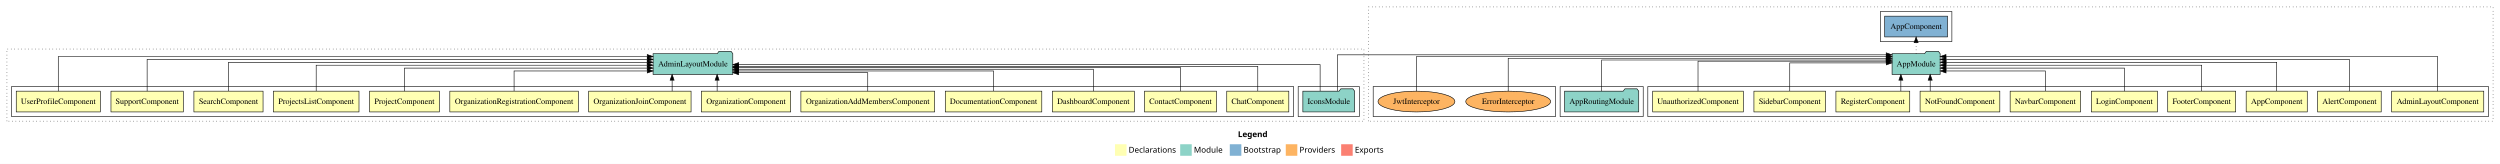
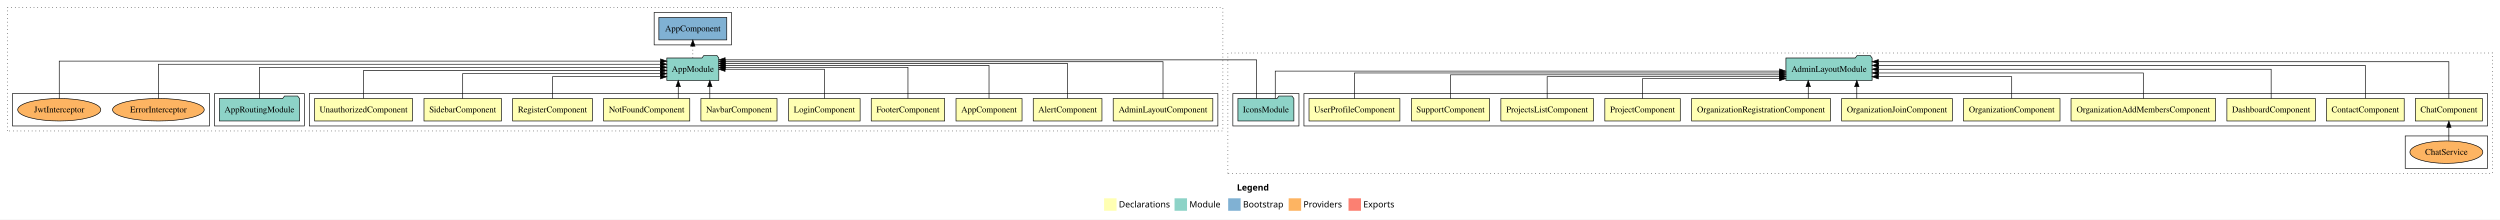
- <svg xmlns="http://www.w3.org/2000/svg" width="4333pt" height="284pt" viewBox="0.00 0.00 4333.00 284.00">
-   <g id="graph0" class="graph" transform="scale(1 1) rotate(0) translate(4 280)">
-     <polygon fill="#ffffff" stroke="transparent" points="-4,4 -4,-280 4329,-280 4329,4 -4,4" />
-     <text text-anchor="start" x="2141.509" y="-42.4" font-family="sans-serif" font-weight="bold" font-size="14.00" fill="#000000">Legend</text>
-     <polygon fill="#ffffb3" stroke="transparent" points="1928.5,-10 1928.5,-30 1948.5,-30 1948.5,-10 1928.5,-10" />
-     <text text-anchor="start" x="1952.129" y="-15.4" font-family="sans-serif" font-size="14.00" fill="#000000">  Declarations</text>
-     <polygon fill="#8dd3c7" stroke="transparent" points="2041.5,-10 2041.5,-30 2061.5,-30 2061.5,-10 2041.5,-10" />
-     <text text-anchor="start" x="2065.225" y="-15.4" font-family="sans-serif" font-size="14.00" fill="#000000">  Module</text>
-     <polygon fill="#80b1d3" stroke="transparent" points="2127.5,-10 2127.5,-30 2147.5,-30 2147.5,-10 2127.5,-10" />
-     <text text-anchor="start" x="2151.281" y="-15.4" font-family="sans-serif" font-size="14.00" fill="#000000">  Bootstrap</text>
-     <polygon fill="#fdb462" stroke="transparent" points="2224.5,-10 2224.5,-30 2244.5,-30 2244.5,-10 2224.5,-10" />
-     <text text-anchor="start" x="2248.173" y="-15.4" font-family="sans-serif" font-size="14.00" fill="#000000">  Providers</text>
-     <polygon fill="#fb8072" stroke="transparent" points="2320.5,-10 2320.5,-30 2340.5,-30 2340.5,-10 2320.5,-10" />
-     <text text-anchor="start" x="2344.226" y="-15.4" font-family="sans-serif" font-size="14.00" fill="#000000">  Exports</text>
+ <svg xmlns="http://www.w3.org/2000/svg" width="4009pt" height="352pt" viewBox="0.00 0.00 4009.00 352.00">
+   <g id="graph0" class="graph" transform="scale(1 1) rotate(0) translate(4 348)">
+     <polygon fill="#ffffff" stroke="transparent" points="-4,4 -4,-348 4005,-348 4005,4 -4,4" />
+     <text text-anchor="start" x="1979.509" y="-42.4" font-family="sans-serif" font-weight="bold" font-size="14.00" fill="#000000">Legend</text>
+     <polygon fill="#ffffb3" stroke="transparent" points="1766.5,-10 1766.5,-30 1786.5,-30 1786.5,-10 1766.5,-10" />
+     <text text-anchor="start" x="1790.129" y="-15.4" font-family="sans-serif" font-size="14.00" fill="#000000">  Declarations</text>
+     <polygon fill="#8dd3c7" stroke="transparent" points="1879.5,-10 1879.5,-30 1899.5,-30 1899.5,-10 1879.5,-10" />
+     <text text-anchor="start" x="1903.225" y="-15.4" font-family="sans-serif" font-size="14.00" fill="#000000">  Module</text>
+     <polygon fill="#80b1d3" stroke="transparent" points="1965.5,-10 1965.5,-30 1985.5,-30 1985.5,-10 1965.5,-10" />
+     <text text-anchor="start" x="1989.281" y="-15.4" font-family="sans-serif" font-size="14.00" fill="#000000">  Bootstrap</text>
+     <polygon fill="#fdb462" stroke="transparent" points="2062.5,-10 2062.5,-30 2082.5,-30 2082.5,-10 2062.5,-10" />
+     <text text-anchor="start" x="2086.173" y="-15.4" font-family="sans-serif" font-size="14.00" fill="#000000">  Providers</text>
+     <polygon fill="#fb8072" stroke="transparent" points="2158.5,-10 2158.5,-30 2178.5,-30 2178.5,-10 2158.5,-10" />
+     <text text-anchor="start" x="2182.226" y="-15.4" font-family="sans-serif" font-size="14.00" fill="#000000">  Exports</text>
    <g id="clust1" class="cluster">
-       <polygon fill="none" stroke="#000000" stroke-dasharray="1,5" points="8,-70 8,-195 2360,-195 2360,-70 8,-70" />
+       <polygon fill="none" stroke="#000000" stroke-dasharray="1,5" points="1965,-70 1965,-263 3993,-263 3993,-70 1965,-70" />
    </g>
    <g id="clust2" class="cluster">
-       <polygon fill="none" stroke="#000000" points="16,-78 16,-130 2238,-130 2238,-78 16,-78" />
-     </g>
-     <g id="clust16" class="cluster">
-       <polygon fill="none" stroke="#000000" points="2246,-78 2246,-130 2352,-130 2352,-78 2246,-78" />
-     </g>
-     <g id="clust20" class="cluster">
-       <polygon fill="none" stroke="#000000" stroke-dasharray="1,5" points="2368,-70 2368,-268 4317,-268 4317,-70 2368,-70" />
-     </g>
-     <g id="clust21" class="cluster">
-       <polygon fill="none" stroke="#000000" points="2852,-78 2852,-130 4309,-130 4309,-78 2852,-78" />
+       <polygon fill="none" stroke="#000000" points="2087,-146 2087,-198 3985,-198 3985,-146 2087,-146" />
+     </g>
+     <g id="clust3" class="cluster">
+       <polygon fill="none" stroke="#000000" points="3853,-78 3853,-130 3985,-130 3985,-78 3853,-78" />
+     </g>
+     <g id="clust14" class="cluster">
+       <polygon fill="none" stroke="#000000" points="1973,-146 1973,-198 2079,-198 2079,-146 1973,-146" />
+     </g>
+     <g id="clust18" class="cluster">
+       <polygon fill="none" stroke="#000000" stroke-dasharray="1,5" points="8,-138 8,-336 1957,-336 1957,-138 8,-138" />
+     </g>
+     <g id="clust19" class="cluster">
+       <polygon fill="none" stroke="#000000" points="492,-146 492,-198 1949,-198 1949,-146 492,-146" />
+     </g>
+     <g id="clust30" class="cluster">
+       <polygon fill="none" stroke="#000000" points="340,-146 340,-198 484,-198 484,-146 340,-146" />
    </g>
    <g id="clust32" class="cluster">
-       <polygon fill="none" stroke="#000000" points="2700,-78 2700,-130 2844,-130 2844,-78 2700,-78" />
-     </g>
-     <g id="clust34" class="cluster">
-       <polygon fill="none" stroke="#000000" points="3255,-208 3255,-260 3379,-260 3379,-208 3255,-208" />
-     </g>
-     <g id="clust35" class="cluster">
-       <polygon fill="none" stroke="#000000" points="2376,-78 2376,-130 2692,-130 2692,-78 2376,-78" />
+       <polygon fill="none" stroke="#000000" points="1045,-276 1045,-328 1169,-328 1169,-276 1045,-276" />
+     </g>
+     <g id="clust33" class="cluster">
+       <polygon fill="none" stroke="#000000" points="16,-146 16,-198 332,-198 332,-146 16,-146" />
    </g>
    <g id="node1" class="node">
-       <polygon fill="#ffffb3" stroke="#000000" points="2229.774,-122 2122.226,-122 2122.226,-86 2229.774,-86 2229.774,-122" />
-       <text text-anchor="middle" x="2176" y="-99.8" font-family="Times,serif" font-size="14.00" fill="#000000">ChatComponent</text>
+       <polygon fill="#ffffb3" stroke="#000000" points="3976.774,-190 3869.226,-190 3869.226,-154 3976.774,-154 3976.774,-190" />
+       <text text-anchor="middle" x="3923" y="-167.8" font-family="Times,serif" font-size="14.00" fill="#000000">ChatComponent</text>
+     </g>
+     <g id="node12" class="node">
+       <polygon fill="#8dd3c7" stroke="#000000" points="2998.095,-255 2995.095,-259 2974.095,-259 2971.095,-255 2859.905,-255 2859.905,-219 2998.095,-219 2998.095,-255" />
+       <text text-anchor="middle" x="2929" y="-232.8" font-family="Times,serif" font-size="14.00" fill="#000000">AdminLayoutModule</text>
+     </g>
+     <g id="edge1" class="edge">
+       <path fill="none" stroke="#000000" d="M3923,-190.248C3923,-213.018 3923,-249 3923,-249 3923,-249 3008.107,-249 3008.107,-249" />
+       <polygon fill="#000000" stroke="#000000" points="3008.107,-245.5 2998.107,-249 3008.107,-252.5 3008.107,-245.5" />
+     </g>
+     <g id="node2" class="node">
+       <polygon fill="#ffffb3" stroke="#000000" points="3851.38,-190 3726.62,-190 3726.62,-154 3851.38,-154 3851.38,-190" />
+       <text text-anchor="middle" x="3789" y="-167.8" font-family="Times,serif" font-size="14.00" fill="#000000">ContactComponent</text>
+     </g>
+     <g id="edge3" class="edge">
+       <path fill="none" stroke="#000000" d="M3789,-190.284C3789,-211.321 3789,-243 3789,-243 3789,-243 3008.286,-243 3008.286,-243" />
+       <polygon fill="#000000" stroke="#000000" points="3008.286,-239.5 2998.286,-243 3008.286,-246.5 3008.286,-239.5" />
+     </g>
+     <g id="node3" class="node">
+       <polygon fill="#ffffb3" stroke="#000000" points="3708.973,-190 3567.027,-190 3567.027,-154 3708.973,-154 3708.973,-190" />
+       <text text-anchor="middle" x="3638" y="-167.8" font-family="Times,serif" font-size="14.00" fill="#000000">DashboardComponent</text>
+     </g>
+     <g id="edge4" class="edge">
+       <path fill="none" stroke="#000000" d="M3638,-190.106C3638,-209.339 3638,-237 3638,-237 3638,-237 3008.273,-237 3008.273,-237" />
+       <polygon fill="#000000" stroke="#000000" points="3008.273,-233.5 2998.273,-237 3008.273,-240.5 3008.273,-233.5" />
+     </g>
+     <g id="node4" class="node">
+       <polygon fill="#ffffb3" stroke="#000000" points="3548.892,-190 3317.108,-190 3317.108,-154 3548.892,-154 3548.892,-190" />
+       <text text-anchor="middle" x="3433" y="-167.8" font-family="Times,serif" font-size="14.00" fill="#000000">OrganizationAddMembersComponent</text>
+     </g>
+     <g id="edge5" class="edge">
+       <path fill="none" stroke="#000000" d="M3433,-190.023C3433,-207.373 3433,-231 3433,-231 3433,-231 3008.286,-231 3008.286,-231" />
+       <polygon fill="#000000" stroke="#000000" points="3008.286,-227.5 2998.286,-231 3008.286,-234.5 3008.286,-227.5" />
+     </g>
+     <g id="node5" class="node">
+       <polygon fill="#ffffb3" stroke="#000000" points="3299.416,-190 3144.584,-190 3144.584,-154 3299.416,-154 3299.416,-190" />
+       <text text-anchor="middle" x="3222" y="-167.8" font-family="Times,serif" font-size="14.00" fill="#000000">OrganizationComponent</text>
+     </g>
+     <g id="edge6" class="edge">
+       <path fill="none" stroke="#000000" d="M3222,-190.24C3222,-205.571 3222,-225 3222,-225 3222,-225 3008.066,-225 3008.066,-225" />
+       <polygon fill="#000000" stroke="#000000" points="3008.066,-221.5 2998.066,-225 3008.066,-228.5 3008.066,-221.5" />
+     </g>
+     <g id="node6" class="node">
+       <polygon fill="#ffffb3" stroke="#000000" points="3126.751,-190 2949.249,-190 2949.249,-154 3126.751,-154 3126.751,-190" />
+       <text text-anchor="middle" x="3038" y="-167.8" font-family="Times,serif" font-size="14.00" fill="#000000">OrganizationJoinComponent</text>
+     </g>
+     <g id="edge7" class="edge">
+       <path fill="none" stroke="#000000" d="M2973.586,-190.106C2973.586,-190.106 2973.586,-208.991 2973.586,-208.991" />
+       <polygon fill="#000000" stroke="#000000" points="2970.086,-208.991 2973.586,-218.991 2977.086,-208.991 2970.086,-208.991" />
+     </g>
+     <g id="node7" class="node">
+       <polygon fill="#ffffb3" stroke="#000000" points="2931.349,-190 2708.651,-190 2708.651,-154 2931.349,-154 2931.349,-190" />
+       <text text-anchor="middle" x="2820" y="-167.8" font-family="Times,serif" font-size="14.00" fill="#000000">OrganizationRegistrationComponent</text>
+     </g>
+     <g id="edge8" class="edge">
+       <path fill="none" stroke="#000000" d="M2895.688,-190.106C2895.688,-190.106 2895.688,-208.991 2895.688,-208.991" />
+       <polygon fill="#000000" stroke="#000000" points="2892.188,-208.991 2895.688,-218.991 2899.188,-208.991 2892.188,-208.991" />
+     </g>
+     <g id="node8" class="node">
+       <polygon fill="#ffffb3" stroke="#000000" points="2690.486,-190 2569.514,-190 2569.514,-154 2690.486,-154 2690.486,-190" />
+       <text text-anchor="middle" x="2630" y="-167.8" font-family="Times,serif" font-size="14.00" fill="#000000">ProjectComponent</text>
+     </g>
+     <g id="edge9" class="edge">
+       <path fill="none" stroke="#000000" d="M2630,-190.051C2630,-204.373 2630,-222 2630,-222 2630,-222 2849.652,-222 2849.652,-222" />
+       <polygon fill="#000000" stroke="#000000" points="2849.652,-225.5 2859.652,-222 2849.652,-218.5 2849.652,-225.5" />
+     </g>
+     <g id="node9" class="node">
+       <polygon fill="#ffffb3" stroke="#000000" points="2551.209,-190 2402.791,-190 2402.791,-154 2551.209,-154 2551.209,-190" />
+       <text text-anchor="middle" x="2477" y="-167.8" font-family="Times,serif" font-size="14.00" fill="#000000">ProjectsListComponent</text>
+     </g>
+     <g id="edge10" class="edge">
+       <path fill="none" stroke="#000000" d="M2477,-190.24C2477,-205.571 2477,-225 2477,-225 2477,-225 2849.859,-225 2849.859,-225" />
+       <polygon fill="#000000" stroke="#000000" points="2849.859,-228.5 2859.859,-225 2849.859,-221.5 2849.859,-228.5" />
+     </g>
+     <g id="node10" class="node">
+       <polygon fill="#ffffb3" stroke="#000000" points="2384.667,-190 2259.333,-190 2259.333,-154 2384.667,-154 2384.667,-190" />
+       <text text-anchor="middle" x="2322" y="-167.8" font-family="Times,serif" font-size="14.00" fill="#000000">SupportComponent</text>
+     </g>
+     <g id="edge11" class="edge">
+       <path fill="none" stroke="#000000" d="M2322,-190.027C2322,-206.398 2322,-228 2322,-228 2322,-228 2849.665,-228 2849.665,-228" />
+       <polygon fill="#000000" stroke="#000000" points="2849.665,-231.5 2859.665,-228 2849.665,-224.5 2849.665,-231.5" />
+     </g>
+     <g id="node11" class="node">
+       <polygon fill="#ffffb3" stroke="#000000" points="2240.858,-190 2095.142,-190 2095.142,-154 2240.858,-154 2240.858,-190" />
+       <text text-anchor="middle" x="2168" y="-167.8" font-family="Times,serif" font-size="14.00" fill="#000000">UserProfileComponent</text>
+     </g>
+     <g id="edge12" class="edge">
+       <path fill="none" stroke="#000000" d="M2168,-190.023C2168,-207.373 2168,-231 2168,-231 2168,-231 2849.787,-231 2849.787,-231" />
+       <polygon fill="#000000" stroke="#000000" points="2849.787,-234.5 2859.787,-231 2849.787,-227.5 2849.787,-234.5" />
+     </g>
+     <g id="node13" class="node">
+       <ellipse fill="#fdb462" stroke="#000000" cx="3919" cy="-104" rx="58.463" ry="18" />
+       <text text-anchor="middle" x="3919" y="-99.8" font-family="Times,serif" font-size="14.00" fill="#000000">ChatService</text>
+     </g>
+     <g id="edge2" class="edge">
+       <path fill="none" stroke="#000000" d="M3923,-122.223C3923,-122.223 3923,-143.727 3923,-143.727" />
+       <polygon fill="#000000" stroke="#000000" points="3919.5,-143.727 3923,-153.727 3926.5,-143.727 3919.5,-143.727" />
    </g>
    <g id="node14" class="node">
-       <polygon fill="#8dd3c7" stroke="#000000" points="1266.095,-187 1263.095,-191 1242.095,-191 1239.095,-187 1127.905,-187 1127.905,-151 1266.095,-151 1266.095,-187" />
-       <text text-anchor="middle" x="1197" y="-164.8" font-family="Times,serif" font-size="14.00" fill="#000000">AdminLayoutModule</text>
-     </g>
-     <g id="edge1" class="edge">
-       <path fill="none" stroke="#000000" d="M2176,-122.302C2176,-140.27 2176,-165 2176,-165 2176,-165 1276.231,-165 1276.231,-165" />
-       <polygon fill="#000000" stroke="#000000" points="1276.232,-161.5 1266.231,-165 1276.231,-168.5 1276.232,-161.5" />
-     </g>
-     <g id="node2" class="node">
-       <polygon fill="#ffffb3" stroke="#000000" points="2104.38,-122 1979.62,-122 1979.62,-86 2104.38,-86 2104.38,-122" />
-       <text text-anchor="middle" x="2042" y="-99.8" font-family="Times,serif" font-size="14.00" fill="#000000">ContactComponent</text>
-     </g>
-     <g id="edge2" class="edge">
-       <path fill="none" stroke="#000000" d="M2042,-122.022C2042,-139.373 2042,-163 2042,-163 2042,-163 1276.15,-163 1276.15,-163" />
-       <polygon fill="#000000" stroke="#000000" points="1276.15,-159.5 1266.15,-163 1276.15,-166.5 1276.15,-159.5" />
-     </g>
-     <g id="node3" class="node">
-       <polygon fill="#ffffb3" stroke="#000000" points="1961.973,-122 1820.027,-122 1820.027,-86 1961.973,-86 1961.973,-122" />
-       <text text-anchor="middle" x="1891" y="-99.8" font-family="Times,serif" font-size="14.00" fill="#000000">DashboardComponent</text>
-     </g>
-     <g id="edge3" class="edge">
-       <path fill="none" stroke="#000000" d="M1891,-122.027C1891,-138.398 1891,-160 1891,-160 1891,-160 1276.081,-160 1276.081,-160" />
-       <polygon fill="#000000" stroke="#000000" points="1276.081,-156.5 1266.081,-160 1276.081,-163.5 1276.081,-156.5" />
-     </g>
-     <g id="node4" class="node">
-       <polygon fill="#ffffb3" stroke="#000000" points="1801.646,-122 1634.354,-122 1634.354,-86 1801.646,-86 1801.646,-122" />
-       <text text-anchor="middle" x="1718" y="-99.8" font-family="Times,serif" font-size="14.00" fill="#000000">DocumentationComponent</text>
-     </g>
-     <g id="edge4" class="edge">
-       <path fill="none" stroke="#000000" d="M1718,-122.24C1718,-137.571 1718,-157 1718,-157 1718,-157 1276.185,-157 1276.185,-157" />
-       <polygon fill="#000000" stroke="#000000" points="1276.185,-153.5 1266.185,-157 1276.185,-160.5 1276.185,-153.5" />
-     </g>
-     <g id="node5" class="node">
-       <polygon fill="#ffffb3" stroke="#000000" points="1615.892,-122 1384.108,-122 1384.108,-86 1615.892,-86 1615.892,-122" />
-       <text text-anchor="middle" x="1500" y="-99.8" font-family="Times,serif" font-size="14.00" fill="#000000">OrganizationAddMembersComponent</text>
-     </g>
-     <g id="edge5" class="edge">
-       <path fill="none" stroke="#000000" d="M1500,-122.051C1500,-136.373 1500,-154 1500,-154 1500,-154 1276.134,-154 1276.134,-154" />
-       <polygon fill="#000000" stroke="#000000" points="1276.135,-150.5 1266.134,-154 1276.134,-157.5 1276.135,-150.5" />
-     </g>
-     <g id="node6" class="node">
-       <polygon fill="#ffffb3" stroke="#000000" points="1366.416,-122 1211.584,-122 1211.584,-86 1366.416,-86 1366.416,-122" />
-       <text text-anchor="middle" x="1289" y="-99.8" font-family="Times,serif" font-size="14.00" fill="#000000">OrganizationComponent</text>
-     </g>
-     <g id="edge6" class="edge">
-       <path fill="none" stroke="#000000" d="M1238.92,-122.106C1238.92,-122.106 1238.92,-140.991 1238.92,-140.991" />
-       <polygon fill="#000000" stroke="#000000" points="1235.42,-140.991 1238.92,-150.991 1242.42,-140.991 1235.42,-140.991" />
-     </g>
-     <g id="node7" class="node">
-       <polygon fill="#ffffb3" stroke="#000000" points="1193.751,-122 1016.249,-122 1016.249,-86 1193.751,-86 1193.751,-122" />
-       <text text-anchor="middle" x="1105" y="-99.8" font-family="Times,serif" font-size="14.00" fill="#000000">OrganizationJoinComponent</text>
-     </g>
-     <g id="edge7" class="edge">
-       <path fill="none" stroke="#000000" d="M1160.914,-122.106C1160.914,-122.106 1160.914,-140.991 1160.914,-140.991" />
-       <polygon fill="#000000" stroke="#000000" points="1157.414,-140.991 1160.914,-150.991 1164.414,-140.991 1157.414,-140.991" />
-     </g>
-     <g id="node8" class="node">
-       <polygon fill="#ffffb3" stroke="#000000" points="998.349,-122 775.651,-122 775.651,-86 998.349,-86 998.349,-122" />
-       <text text-anchor="middle" x="887" y="-99.8" font-family="Times,serif" font-size="14.00" fill="#000000">OrganizationRegistrationComponent</text>
-     </g>
-     <g id="edge8" class="edge">
-       <path fill="none" stroke="#000000" d="M887,-122.24C887,-137.571 887,-157 887,-157 887,-157 1117.816,-157 1117.816,-157" />
-       <polygon fill="#000000" stroke="#000000" points="1117.816,-160.5 1127.816,-157 1117.816,-153.5 1117.816,-160.5" />
-     </g>
-     <g id="node9" class="node">
-       <polygon fill="#ffffb3" stroke="#000000" points="757.486,-122 636.514,-122 636.514,-86 757.486,-86 757.486,-122" />
-       <text text-anchor="middle" x="697" y="-99.8" font-family="Times,serif" font-size="14.00" fill="#000000">ProjectComponent</text>
-     </g>
-     <g id="edge9" class="edge">
-       <path fill="none" stroke="#000000" d="M697,-122.034C697,-139.06 697,-162 697,-162 697,-162 1117.74,-162 1117.74,-162" />
-       <polygon fill="#000000" stroke="#000000" points="1117.74,-165.5 1127.74,-162 1117.74,-158.5 1117.74,-165.5" />
-     </g>
-     <g id="node10" class="node">
-       <polygon fill="#ffffb3" stroke="#000000" points="618.209,-122 469.791,-122 469.791,-86 618.209,-86 618.209,-122" />
-       <text text-anchor="middle" x="544" y="-99.8" font-family="Times,serif" font-size="14.00" fill="#000000">ProjectsListComponent</text>
-     </g>
-     <g id="edge10" class="edge">
-       <path fill="none" stroke="#000000" d="M544,-122.222C544,-140.828 544,-167 544,-167 544,-167 1117.736,-167 1117.736,-167" />
-       <polygon fill="#000000" stroke="#000000" points="1117.736,-170.5 1127.736,-167 1117.736,-163.5 1117.736,-170.5" />
-     </g>
-     <g id="node11" class="node">
-       <polygon fill="#ffffb3" stroke="#000000" points="451.92,-122 332.08,-122 332.08,-86 451.92,-86 451.92,-122" />
-       <text text-anchor="middle" x="392" y="-99.8" font-family="Times,serif" font-size="14.00" fill="#000000">SearchComponent</text>
-     </g>
-     <g id="edge11" class="edge">
-       <path fill="none" stroke="#000000" d="M392,-122.223C392,-142.365 392,-172 392,-172 392,-172 1117.669,-172 1117.669,-172" />
-       <polygon fill="#000000" stroke="#000000" points="1117.669,-175.5 1127.669,-172 1117.669,-168.5 1117.669,-175.5" />
-     </g>
-     <g id="node12" class="node">
-       <polygon fill="#ffffb3" stroke="#000000" points="313.667,-122 188.333,-122 188.333,-86 313.667,-86 313.667,-122" />
-       <text text-anchor="middle" x="251" y="-99.8" font-family="Times,serif" font-size="14.00" fill="#000000">SupportComponent</text>
-     </g>
-     <g id="edge12" class="edge">
-       <path fill="none" stroke="#000000" d="M251,-122.045C251,-143.662 251,-177 251,-177 251,-177 1117.822,-177 1117.822,-177" />
-       <polygon fill="#000000" stroke="#000000" points="1117.822,-180.5 1127.822,-177 1117.822,-173.5 1117.822,-180.5" />
-     </g>
-     <g id="node13" class="node">
-       <polygon fill="#ffffb3" stroke="#000000" points="169.858,-122 24.142,-122 24.142,-86 169.858,-86 169.858,-122" />
-       <text text-anchor="middle" x="97" y="-99.8" font-family="Times,serif" font-size="14.00" fill="#000000">UserProfileComponent</text>
+       <polygon fill="#8dd3c7" stroke="#000000" points="2070.87,-190 2067.87,-194 2046.87,-194 2043.87,-190 1981.13,-190 1981.13,-154 2070.87,-154 2070.87,-190" />
+       <text text-anchor="middle" x="2026" y="-167.8" font-family="Times,serif" font-size="14.00" fill="#000000">IconsModule</text>
    </g>
    <g id="edge13" class="edge">
-       <path fill="none" stroke="#000000" d="M97,-122.091C97,-145.133 97,-182 97,-182 97,-182 1117.773,-182 1117.773,-182" />
-       <polygon fill="#000000" stroke="#000000" points="1117.773,-185.5 1127.773,-182 1117.773,-178.5 1117.773,-185.5" />
+       <path fill="none" stroke="#000000" d="M2040.978,-190.267C2040.978,-208.555 2040.978,-234 2040.978,-234 2040.978,-234 2849.688,-234 2849.688,-234" />
+       <polygon fill="#000000" stroke="#000000" points="2849.688,-237.5 2859.688,-234 2849.688,-230.5 2849.688,-237.5" />
+     </g>
+     <g id="node25" class="node">
+       <polygon fill="#8dd3c7" stroke="#000000" points="1148.657,-255 1145.657,-259 1124.657,-259 1121.657,-255 1065.343,-255 1065.343,-219 1148.657,-219 1148.657,-255" />
+       <text text-anchor="middle" x="1107" y="-232.8" font-family="Times,serif" font-size="14.00" fill="#000000">AppModule</text>
+     </g>
+     <g id="edge25" class="edge">
+       <path fill="none" stroke="#000000" d="M2011.022,-190.153C2011.022,-213.757 2011.022,-252 2011.022,-252 2011.022,-252 1158.79,-252 1158.79,-252" />
+       <polygon fill="#000000" stroke="#000000" points="1158.79,-248.5 1148.79,-252 1158.79,-255.5 1158.79,-248.5" />
    </g>
    <g id="node15" class="node">
-       <polygon fill="#8dd3c7" stroke="#000000" points="2343.87,-122 2340.87,-126 2319.87,-126 2316.87,-122 2254.13,-122 2254.13,-86 2343.87,-86 2343.87,-122" />
-       <text text-anchor="middle" x="2299" y="-99.8" font-family="Times,serif" font-size="14.00" fill="#000000">IconsModule</text>
+       <polygon fill="#ffffb3" stroke="#000000" points="1940.878,-190 1781.122,-190 1781.122,-154 1940.878,-154 1940.878,-190" />
+       <text text-anchor="middle" x="1861" y="-167.8" font-family="Times,serif" font-size="14.00" fill="#000000">AdminLayoutComponent</text>
    </g>
    <g id="edge14" class="edge">
-       <path fill="none" stroke="#000000" d="M2284.022,-122.169C2284.022,-141.09 2284.022,-168 2284.022,-168 2284.022,-168 1276.237,-168 1276.237,-168" />
-       <polygon fill="#000000" stroke="#000000" points="1276.237,-164.5 1266.237,-168 1276.237,-171.5 1276.237,-164.5" />
+       <path fill="none" stroke="#000000" d="M1861,-190.248C1861,-213.018 1861,-249 1861,-249 1861,-249 1158.883,-249 1158.883,-249" />
+       <polygon fill="#000000" stroke="#000000" points="1158.883,-245.5 1148.883,-249 1158.883,-252.5 1158.883,-245.5" />
+     </g>
+     <g id="node16" class="node">
+       <polygon fill="#ffffb3" stroke="#000000" points="1763.095,-190 1652.905,-190 1652.905,-154 1763.095,-154 1763.095,-190" />
+       <text text-anchor="middle" x="1708" y="-167.8" font-family="Times,serif" font-size="14.00" fill="#000000">AlertComponent</text>
+     </g>
+     <g id="edge15" class="edge">
+       <path fill="none" stroke="#000000" d="M1708,-190.292C1708,-212.206 1708,-246 1708,-246 1708,-246 1158.784,-246 1158.784,-246" />
+       <polygon fill="#000000" stroke="#000000" points="1158.784,-242.5 1148.784,-246 1158.784,-249.5 1158.784,-242.5" />
+     </g>
+     <g id="node17" class="node">
+       <polygon fill="#ffffb3" stroke="#000000" points="1634.94,-190 1529.06,-190 1529.06,-154 1634.94,-154 1634.94,-190" />
+       <text text-anchor="middle" x="1582" y="-167.8" font-family="Times,serif" font-size="14.00" fill="#000000">AppComponent</text>
+     </g>
+     <g id="edge16" class="edge">
+       <path fill="none" stroke="#000000" d="M1582,-190.284C1582,-211.321 1582,-243 1582,-243 1582,-243 1158.737,-243 1158.737,-243" />
+       <polygon fill="#000000" stroke="#000000" points="1158.737,-239.5 1148.737,-243 1158.737,-246.5 1158.737,-239.5" />
+     </g>
+     <g id="node18" class="node">
+       <polygon fill="#ffffb3" stroke="#000000" points="1510.881,-190 1393.119,-190 1393.119,-154 1510.881,-154 1510.881,-190" />
+       <text text-anchor="middle" x="1452" y="-167.8" font-family="Times,serif" font-size="14.00" fill="#000000">FooterComponent</text>
+     </g>
+     <g id="edge17" class="edge">
+       <path fill="none" stroke="#000000" d="M1452,-190.223C1452,-210.365 1452,-240 1452,-240 1452,-240 1158.959,-240 1158.959,-240" />
+       <polygon fill="#000000" stroke="#000000" points="1158.959,-236.5 1148.959,-240 1158.959,-243.5 1158.959,-236.5" />
+     </g>
+     <g id="node19" class="node">
+       <polygon fill="#ffffb3" stroke="#000000" points="1375.276,-190 1260.724,-190 1260.724,-154 1375.276,-154 1375.276,-190" />
+       <text text-anchor="middle" x="1318" y="-167.8" font-family="Times,serif" font-size="14.00" fill="#000000">LoginComponent</text>
+     </g>
+     <g id="edge18" class="edge">
+       <path fill="none" stroke="#000000" d="M1318,-190.106C1318,-209.339 1318,-237 1318,-237 1318,-237 1158.687,-237 1158.687,-237" />
+       <polygon fill="#000000" stroke="#000000" points="1158.687,-233.5 1148.687,-237 1158.687,-240.5 1158.687,-233.5" />
+     </g>
+     <g id="node20" class="node">
+       <polygon fill="#ffffb3" stroke="#000000" points="1242.03,-190 1119.97,-190 1119.97,-154 1242.03,-154 1242.03,-190" />
+       <text text-anchor="middle" x="1181" y="-167.8" font-family="Times,serif" font-size="14.00" fill="#000000">NavbarComponent</text>
+     </g>
+     <g id="edge19" class="edge">
+       <path fill="none" stroke="#000000" d="M1134.282,-190.106C1134.282,-190.106 1134.282,-208.991 1134.282,-208.991" />
+       <polygon fill="#000000" stroke="#000000" points="1130.782,-208.991 1134.282,-218.991 1137.782,-208.991 1130.782,-208.991" />
+     </g>
+     <g id="node21" class="node">
+       <polygon fill="#ffffb3" stroke="#000000" points="1102.112,-190 963.888,-190 963.888,-154 1102.112,-154 1102.112,-190" />
+       <text text-anchor="middle" x="1033" y="-167.8" font-family="Times,serif" font-size="14.00" fill="#000000">NotFoundComponent</text>
+     </g>
+     <g id="edge20" class="edge">
+       <path fill="none" stroke="#000000" d="M1083.614,-190.106C1083.614,-190.106 1083.614,-208.991 1083.614,-208.991" />
+       <polygon fill="#000000" stroke="#000000" points="1080.114,-208.991 1083.614,-218.991 1087.114,-208.991 1080.114,-208.991" />
+     </g>
+     <g id="node22" class="node">
+       <polygon fill="#ffffb3" stroke="#000000" points="945.985,-190 818.015,-190 818.015,-154 945.985,-154 945.985,-190" />
+       <text text-anchor="middle" x="882" y="-167.8" font-family="Times,serif" font-size="14.00" fill="#000000">RegisterComponent</text>
+     </g>
+     <g id="edge21" class="edge">
+       <path fill="none" stroke="#000000" d="M882,-190.24C882,-205.571 882,-225 882,-225 882,-225 1055.207,-225 1055.207,-225" />
+       <polygon fill="#000000" stroke="#000000" points="1055.207,-228.5 1065.207,-225 1055.207,-221.5 1055.207,-228.5" />
+     </g>
+     <g id="node23" class="node">
+       <polygon fill="#ffffb3" stroke="#000000" points="800.095,-190 675.905,-190 675.905,-154 800.095,-154 800.095,-190" />
+       <text text-anchor="middle" x="738" y="-167.8" font-family="Times,serif" font-size="14.00" fill="#000000">SidebarComponent</text>
+     </g>
+     <g id="edge22" class="edge">
+       <path fill="none" stroke="#000000" d="M738,-190.034C738,-207.06 738,-230 738,-230 738,-230 1055.03,-230 1055.03,-230" />
+       <polygon fill="#000000" stroke="#000000" points="1055.03,-233.5 1065.03,-230 1055.03,-226.5 1055.03,-233.5" />
+     </g>
+     <g id="node24" class="node">
+       <polygon fill="#ffffb3" stroke="#000000" points="657.525,-190 500.475,-190 500.475,-154 657.525,-154 657.525,-190" />
+       <text text-anchor="middle" x="579" y="-167.8" font-family="Times,serif" font-size="14.00" fill="#000000">UnauthorizedComponent</text>
+     </g>
+     <g id="edge23" class="edge">
+       <path fill="none" stroke="#000000" d="M579,-190.222C579,-208.828 579,-235 579,-235 579,-235 1055.127,-235 1055.127,-235" />
+       <polygon fill="#000000" stroke="#000000" points="1055.127,-238.5 1065.127,-235 1055.127,-231.5 1055.127,-238.5" />
+     </g>
+     <g id="node27" class="node">
+       <polygon fill="#80b1d3" stroke="#000000" points="1161.439,-320 1052.561,-320 1052.561,-284 1161.439,-284 1161.439,-320" />
+       <text text-anchor="middle" x="1107" y="-297.8" font-family="Times,serif" font-size="14.00" fill="#000000">AppComponent </text>
+     </g>
+     <g id="edge26" class="edge">
+       <path fill="none" stroke="#000000" stroke-dasharray="1,5" d="M1107,-255.106C1107,-255.106 1107,-273.991 1107,-273.991" />
+       <polygon fill="#000000" stroke="#000000" points="1103.5,-273.991 1107,-283.991 1110.5,-273.991 1103.5,-273.991" />
    </g>
    <g id="node26" class="node">
-       <polygon fill="#8dd3c7" stroke="#000000" points="3358.657,-187 3355.657,-191 3334.657,-191 3331.657,-187 3275.343,-187 3275.343,-151 3358.657,-151 3358.657,-187" />
-       <text text-anchor="middle" x="3317" y="-164.8" font-family="Times,serif" font-size="14.00" fill="#000000">AppModule</text>
-     </g>
-     <g id="edge26" class="edge">
-       <path fill="none" stroke="#000000" d="M2313.978,-122.38C2313.978,-146.279 2313.978,-185 2313.978,-185 2313.978,-185 3265.178,-185 3265.178,-185" />
-       <polygon fill="#000000" stroke="#000000" points="3265.178,-188.5 3275.178,-185 3265.178,-181.5 3265.178,-188.5" />
-     </g>
-     <g id="node16" class="node">
-       <polygon fill="#ffffb3" stroke="#000000" points="4300.878,-122 4141.122,-122 4141.122,-86 4300.878,-86 4300.878,-122" />
-       <text text-anchor="middle" x="4221" y="-99.8" font-family="Times,serif" font-size="14.00" fill="#000000">AdminLayoutComponent</text>
-     </g>
-     <g id="edge15" class="edge">
-       <path fill="none" stroke="#000000" d="M4221,-122.091C4221,-145.133 4221,-182 4221,-182 4221,-182 3368.789,-182 3368.789,-182" />
-       <polygon fill="#000000" stroke="#000000" points="3368.789,-178.5 3358.789,-182 3368.789,-185.5 3368.789,-178.5" />
-     </g>
-     <g id="node17" class="node">
-       <polygon fill="#ffffb3" stroke="#000000" points="4123.095,-122 4012.905,-122 4012.905,-86 4123.095,-86 4123.095,-122" />
-       <text text-anchor="middle" x="4068" y="-99.8" font-family="Times,serif" font-size="14.00" fill="#000000">AlertComponent</text>
-     </g>
-     <g id="edge16" class="edge">
-       <path fill="none" stroke="#000000" d="M4068,-122.045C4068,-143.662 4068,-177 4068,-177 4068,-177 3368.716,-177 3368.716,-177" />
-       <polygon fill="#000000" stroke="#000000" points="3368.716,-173.5 3358.716,-177 3368.716,-180.5 3368.716,-173.5" />
-     </g>
-     <g id="node18" class="node">
-       <polygon fill="#ffffb3" stroke="#000000" points="3994.94,-122 3889.06,-122 3889.06,-86 3994.94,-86 3994.94,-122" />
-       <text text-anchor="middle" x="3942" y="-99.8" font-family="Times,serif" font-size="14.00" fill="#000000">AppComponent</text>
-     </g>
-     <g id="edge17" class="edge">
-       <path fill="none" stroke="#000000" d="M3942,-122.223C3942,-142.365 3942,-172 3942,-172 3942,-172 3368.979,-172 3368.979,-172" />
-       <polygon fill="#000000" stroke="#000000" points="3368.979,-168.5 3358.979,-172 3368.979,-175.5 3368.979,-168.5" />
-     </g>
-     <g id="node19" class="node">
-       <polygon fill="#ffffb3" stroke="#000000" points="3870.881,-122 3753.119,-122 3753.119,-86 3870.881,-86 3870.881,-122" />
-       <text text-anchor="middle" x="3812" y="-99.8" font-family="Times,serif" font-size="14.00" fill="#000000">FooterComponent</text>
-     </g>
-     <g id="edge18" class="edge">
-       <path fill="none" stroke="#000000" d="M3812,-122.222C3812,-140.828 3812,-167 3812,-167 3812,-167 3368.777,-167 3368.777,-167" />
-       <polygon fill="#000000" stroke="#000000" points="3368.777,-163.5 3358.777,-167 3368.777,-170.5 3368.777,-163.5" />
-     </g>
-     <g id="node20" class="node">
-       <polygon fill="#ffffb3" stroke="#000000" points="3735.276,-122 3620.724,-122 3620.724,-86 3735.276,-86 3735.276,-122" />
-       <text text-anchor="middle" x="3678" y="-99.8" font-family="Times,serif" font-size="14.00" fill="#000000">LoginComponent</text>
-     </g>
-     <g id="edge19" class="edge">
-       <path fill="none" stroke="#000000" d="M3678,-122.034C3678,-139.06 3678,-162 3678,-162 3678,-162 3368.764,-162 3368.764,-162" />
-       <polygon fill="#000000" stroke="#000000" points="3368.764,-158.5 3358.764,-162 3368.764,-165.5 3368.764,-158.5" />
-     </g>
-     <g id="node21" class="node">
-       <polygon fill="#ffffb3" stroke="#000000" points="3602.03,-122 3479.97,-122 3479.97,-86 3602.03,-86 3602.03,-122" />
-       <text text-anchor="middle" x="3541" y="-99.8" font-family="Times,serif" font-size="14.00" fill="#000000">NavbarComponent</text>
-     </g>
-     <g id="edge20" class="edge">
-       <path fill="none" stroke="#000000" d="M3541,-122.24C3541,-137.571 3541,-157 3541,-157 3541,-157 3368.87,-157 3368.87,-157" />
-       <polygon fill="#000000" stroke="#000000" points="3368.87,-153.5 3358.87,-157 3368.87,-160.5 3368.87,-153.5" />
-     </g>
-     <g id="node22" class="node">
-       <polygon fill="#ffffb3" stroke="#000000" points="3462.112,-122 3323.888,-122 3323.888,-86 3462.112,-86 3462.112,-122" />
-       <text text-anchor="middle" x="3393" y="-99.8" font-family="Times,serif" font-size="14.00" fill="#000000">NotFoundComponent</text>
-     </g>
-     <g id="edge21" class="edge">
-       <path fill="none" stroke="#000000" d="M3341.386,-122.106C3341.386,-122.106 3341.386,-140.991 3341.386,-140.991" />
-       <polygon fill="#000000" stroke="#000000" points="3337.886,-140.991 3341.386,-150.991 3344.886,-140.991 3337.886,-140.991" />
-     </g>
-     <g id="node23" class="node">
-       <polygon fill="#ffffb3" stroke="#000000" points="3305.985,-122 3178.015,-122 3178.015,-86 3305.985,-86 3305.985,-122" />
-       <text text-anchor="middle" x="3242" y="-99.8" font-family="Times,serif" font-size="14.00" fill="#000000">RegisterComponent</text>
-     </g>
-     <g id="edge22" class="edge">
-       <path fill="none" stroke="#000000" d="M3290.582,-122.106C3290.582,-122.106 3290.582,-140.991 3290.582,-140.991" />
-       <polygon fill="#000000" stroke="#000000" points="3287.082,-140.991 3290.582,-150.991 3294.082,-140.991 3287.082,-140.991" />
-     </g>
-     <g id="node24" class="node">
-       <polygon fill="#ffffb3" stroke="#000000" points="3160.095,-122 3035.905,-122 3035.905,-86 3160.095,-86 3160.095,-122" />
-       <text text-anchor="middle" x="3098" y="-99.8" font-family="Times,serif" font-size="14.00" fill="#000000">SidebarComponent</text>
-     </g>
-     <g id="edge23" class="edge">
-       <path fill="none" stroke="#000000" d="M3098,-122.308C3098,-142.145 3098,-171 3098,-171 3098,-171 3265.292,-171 3265.292,-171" />
-       <polygon fill="#000000" stroke="#000000" points="3265.292,-174.5 3275.292,-171 3265.292,-167.5 3265.292,-174.5" />
-     </g>
-     <g id="node25" class="node">
-       <polygon fill="#ffffb3" stroke="#000000" points="3017.525,-122 2860.475,-122 2860.475,-86 3017.525,-86 3017.525,-122" />
-       <text text-anchor="middle" x="2939" y="-99.8" font-family="Times,serif" font-size="14.00" fill="#000000">UnauthorizedComponent</text>
+       <polygon fill="#8dd3c7" stroke="#000000" points="476.274,-190 473.274,-194 452.274,-194 449.274,-190 347.726,-190 347.726,-154 476.274,-154 476.274,-190" />
+       <text text-anchor="middle" x="412" y="-167.8" font-family="Times,serif" font-size="14.00" fill="#000000">AppRoutingModule</text>
    </g>
    <g id="edge24" class="edge">
-       <path fill="none" stroke="#000000" d="M2939,-122.027C2939,-142.767 2939,-174 2939,-174 2939,-174 3265.103,-174 3265.103,-174" />
-       <polygon fill="#000000" stroke="#000000" points="3265.103,-177.5 3275.103,-174 3265.103,-170.5 3265.103,-177.5" />
+       <path fill="none" stroke="#000000" d="M412,-190.223C412,-210.365 412,-240 412,-240 412,-240 1055.09,-240 1055.09,-240" />
+       <polygon fill="#000000" stroke="#000000" points="1055.09,-243.5 1065.09,-240 1055.09,-236.5 1055.09,-243.5" />
    </g>
    <g id="node28" class="node">
-       <polygon fill="#80b1d3" stroke="#000000" points="3371.439,-252 3262.561,-252 3262.561,-216 3371.439,-216 3371.439,-252" />
-       <text text-anchor="middle" x="3317" y="-229.8" font-family="Times,serif" font-size="14.00" fill="#000000">AppComponent </text>
+       <ellipse fill="#fdb462" stroke="#000000" cx="250" cy="-172" rx="73.533" ry="18" />
+       <text text-anchor="middle" x="250" y="-167.8" font-family="Times,serif" font-size="14.00" fill="#000000">ErrorInterceptor</text>
    </g>
    <g id="edge27" class="edge">
-       <path fill="none" stroke="#000000" stroke-dasharray="1,5" d="M3317,-187.106C3317,-187.106 3317,-205.991 3317,-205.991" />
-       <polygon fill="#000000" stroke="#000000" points="3313.5,-205.991 3317,-215.991 3320.5,-205.991 3313.5,-205.991" />
-     </g>
-     <g id="node27" class="node">
-       <polygon fill="#8dd3c7" stroke="#000000" points="2836.274,-122 2833.274,-126 2812.274,-126 2809.274,-122 2707.726,-122 2707.726,-86 2836.274,-86 2836.274,-122" />
-       <text text-anchor="middle" x="2772" y="-99.8" font-family="Times,serif" font-size="14.00" fill="#000000">AppRoutingModule</text>
-     </g>
-     <g id="edge25" class="edge">
-       <path fill="none" stroke="#000000" d="M2772,-122.169C2772,-143.498 2772,-176 2772,-176 2772,-176 3265.14,-176 3265.14,-176" />
-       <polygon fill="#000000" stroke="#000000" points="3265.14,-179.5 3275.14,-176 3265.14,-172.5 3265.14,-179.5" />
+       <path fill="none" stroke="#000000" d="M250,-190.045C250,-211.662 250,-245 250,-245 250,-245 1055.085,-245 1055.085,-245" />
+       <polygon fill="#000000" stroke="#000000" points="1055.085,-248.5 1065.085,-245 1055.085,-241.5 1055.085,-248.5" />
    </g>
    <g id="node29" class="node">
-       <ellipse fill="#fdb462" stroke="#000000" cx="2610" cy="-104" rx="73.533" ry="18" />
-       <text text-anchor="middle" x="2610" y="-99.8" font-family="Times,serif" font-size="14.00" fill="#000000">ErrorInterceptor</text>
+       <ellipse fill="#fdb462" stroke="#000000" cx="91" cy="-172" rx="66.609" ry="18" />
+       <text text-anchor="middle" x="91" y="-167.8" font-family="Times,serif" font-size="14.00" fill="#000000">JwtInterceptor</text>
    </g>
    <g id="edge28" class="edge">
-       <path fill="none" stroke="#000000" d="M2610,-122.155C2610,-144.352 2610,-179 2610,-179 2610,-179 3265.153,-179 3265.153,-179" />
-       <polygon fill="#000000" stroke="#000000" points="3265.153,-182.5 3275.153,-179 3265.153,-175.5 3265.153,-182.5" />
-     </g>
-     <g id="node30" class="node">
-       <ellipse fill="#fdb462" stroke="#000000" cx="2451" cy="-104" rx="66.609" ry="18" />
-       <text text-anchor="middle" x="2451" y="-99.8" font-family="Times,serif" font-size="14.00" fill="#000000">JwtInterceptor</text>
-     </g>
-     <g id="edge29" class="edge">
-       <path fill="none" stroke="#000000" d="M2451,-122.091C2451,-145.133 2451,-182 2451,-182 2451,-182 3265.231,-182 3265.231,-182" />
-       <polygon fill="#000000" stroke="#000000" points="3265.231,-185.5 3275.231,-182 3265.231,-178.5 3265.231,-185.5" />
+       <path fill="none" stroke="#000000" d="M91,-190.091C91,-213.133 91,-250 91,-250 91,-250 1055.277,-250 1055.277,-250" />
+       <polygon fill="#000000" stroke="#000000" points="1055.277,-253.5 1065.277,-250 1055.277,-246.5 1055.277,-253.5" />
    </g>
  </g>
</svg>
